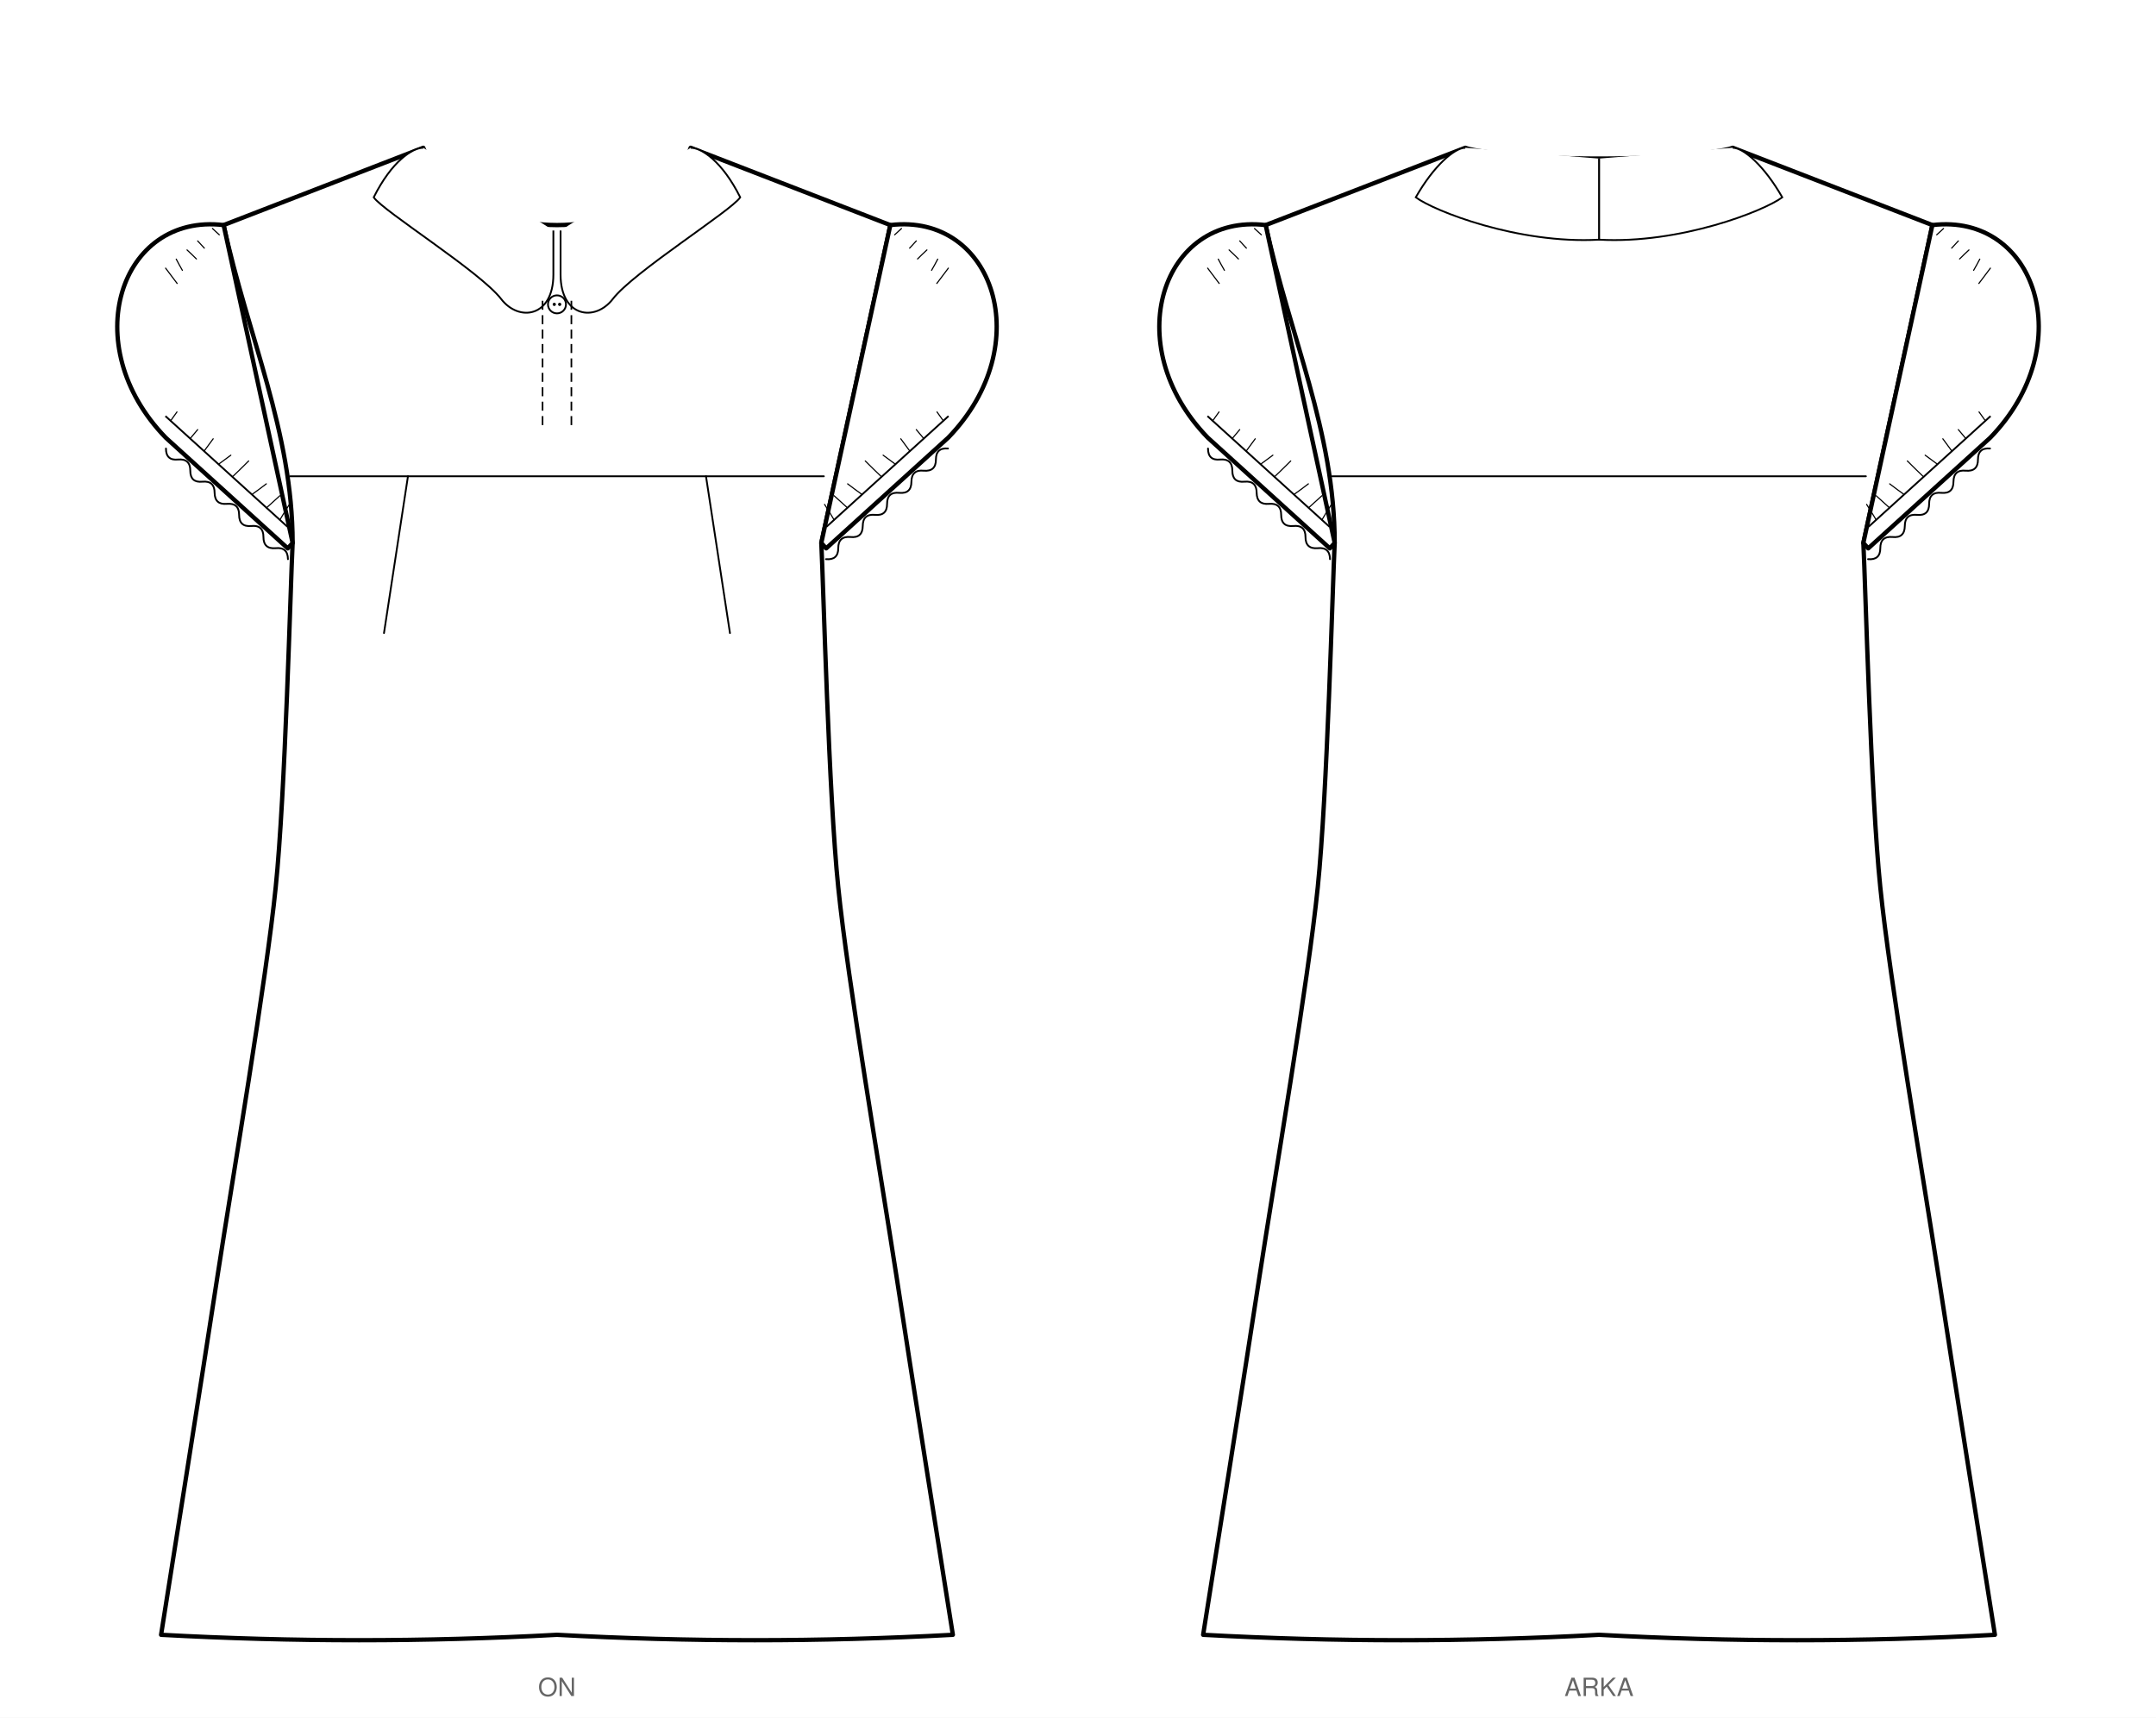
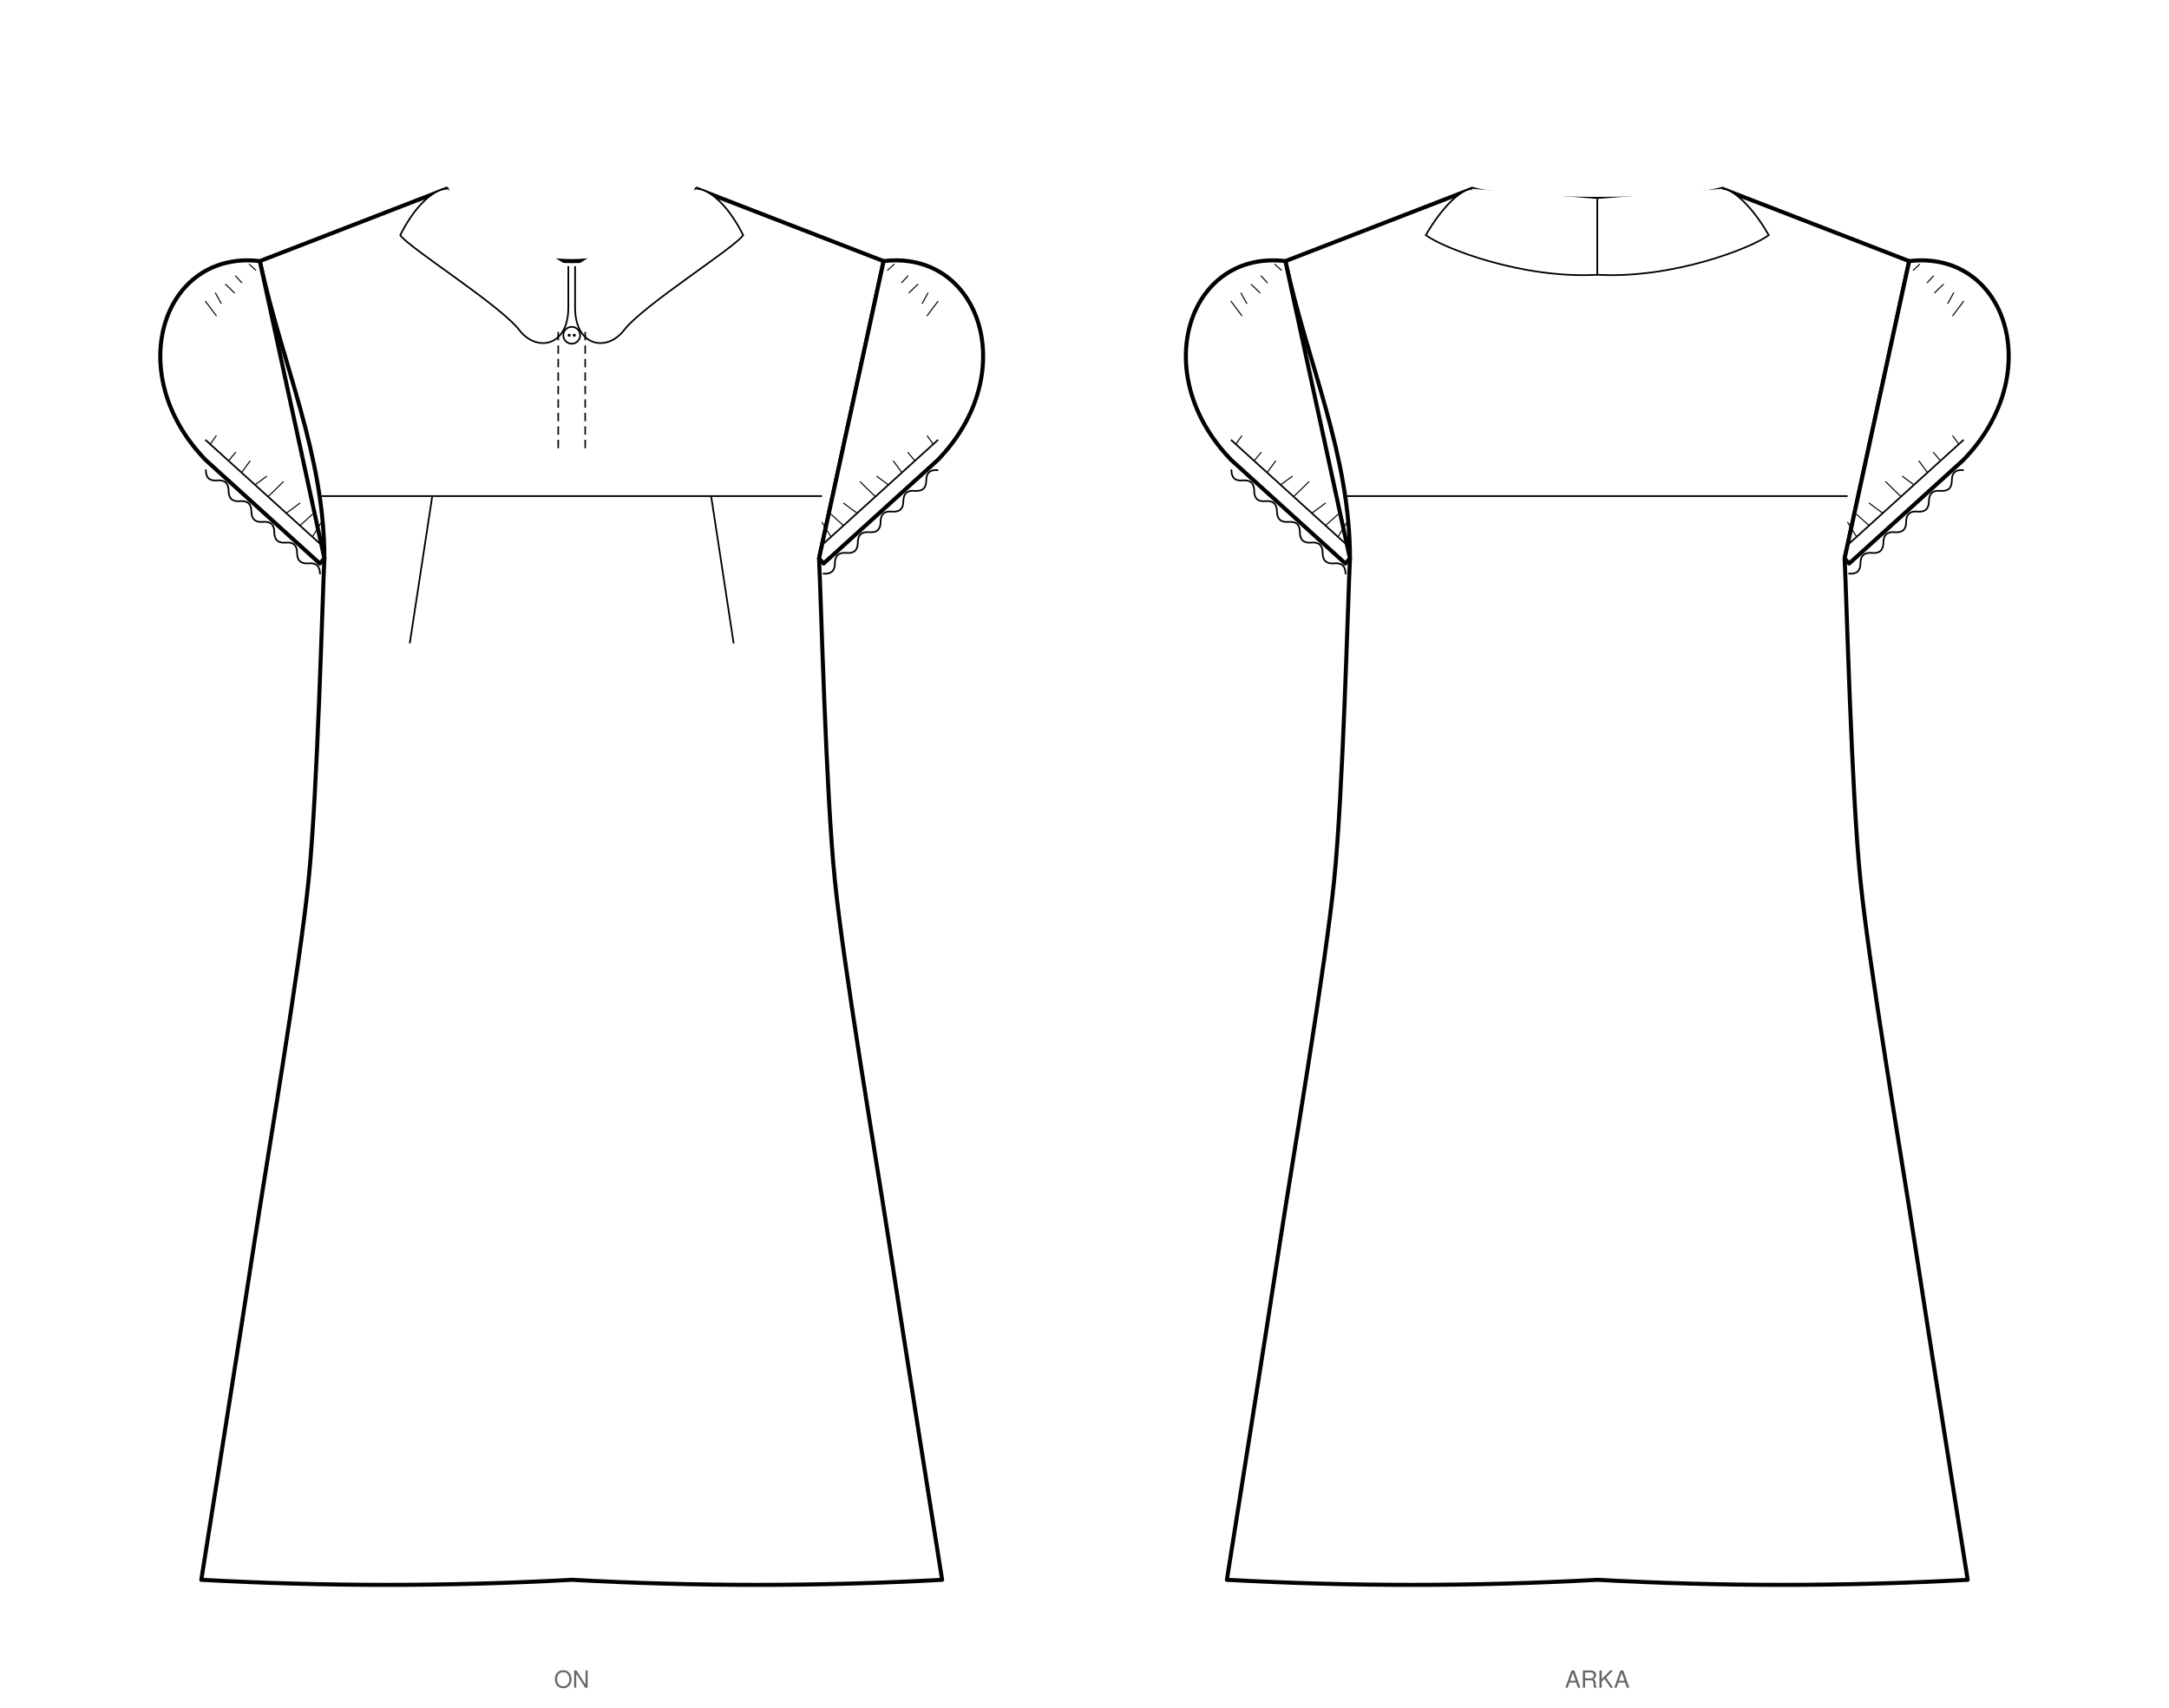
- <svg xmlns="http://www.w3.org/2000/svg" viewBox="0 0 1196.5 953.2" width="1196.5mm" height="953.2mm" data-siluet="v1" data-kaynak="67871839968cc8670d5ecb908181c4dd4d292d791511cac6d79f064dcfbd823d">
-   <rect width="1196.5" height="953.2" fill="#fff" />
-   <g transform="translate(309.1 78.0)" data-gorunum="on">
+ <svg xmlns="http://www.w3.org/2000/svg" viewBox="0 0 1286.5 1013.2" width="1286.5mm" height="1013.2mm" data-siluet="v1" data-kaynak="67871839968cc8670d5ecb908181c4dd4d292d791511cac6d79f064dcfbd823d">
+   <rect width="1286.5" height="1013.2" fill="#fff" />
+   <g transform="translate(339.1 108.0)" data-gorunum="on">
    <path d="M 0.0 46.9 C 44.5 46.9 69.8 16.9 74.2 4.0 L 185.0 46.9 L 146.7 223.3 C 147.9 247.5 150.8 362.9 156.1 414.4 C 161.3 465.9 180.2 577.0 188.3 629.5 C 196.3 682.0 215.7 803.9 219.7 829.2 Q 109.8 835.2 0.0 829.2 Q -109.8 835.2 -219.7 829.2 C -215.7 803.9 -196.3 682.0 -188.3 629.5 C -180.2 577.0 -161.3 465.9 -156.1 414.4 C -150.8 362.9 -147.9 247.5 -146.7 223.3 C -146.7 161.6 -171.6 108.6 -185.0 46.9 L -74.2 4.0 C -69.8 16.9 -44.5 46.9 0.0 46.9 Z" fill="#fff" stroke="#000" stroke-width="2.4" stroke-linejoin="round" />
    <path d="M 185.0 46.9 C 242.3 40.1 267.1 113.4 217.1 164.9 L 149.4 226.3 L 146.7 223.3 Z" fill="#fff" stroke="#000" stroke-width="2.4" stroke-linejoin="round" />
    <path d="M 217.3 152.9 L 149.6 214.3" fill="none" stroke="#000" stroke-width="1" />
    <path d="M 214.4 155.5 q -1.6 -2.2 -3.5 -4.9" fill="none" stroke="#000" stroke-width="0.63" stroke-linecap="round" />
    <path d="M 203.5 165.3 q -1.8 -2.2 -4.1 -4.9" fill="none" stroke="#000" stroke-width="0.63" stroke-linecap="round" />
    <path d="M 195.8 172.3 q -2.2 -3.1 -5.0 -6.8" fill="none" stroke="#000" stroke-width="0.63" stroke-linecap="round" />
    <path d="M 187.8 179.6 q -3.1 -2.2 -6.8 -5.0" fill="none" stroke="#000" stroke-width="0.63" stroke-linecap="round" />
    <path d="M 180.1 186.6 q -4.1 -3.9 -9.0 -8.8" fill="none" stroke="#000" stroke-width="0.63" stroke-linecap="round" />
    <path d="M 169.3 196.4 q -3.7 -2.6 -8.0 -5.9" fill="none" stroke="#000" stroke-width="0.63" stroke-linecap="round" />
    <path d="M 161.2 203.8 q -3.3 -3.0 -7.4 -6.7" fill="none" stroke="#000" stroke-width="0.63" stroke-linecap="round" />
    <path d="M 153.8 210.5 q -2.3 -3.9 -5.3 -8.6" fill="none" stroke="#000" stroke-width="0.63" stroke-linecap="round" />
    <path d="M 217.0 170.9 Q 210.3 170.3 210.3 177.0 Q 210.3 183.8 203.5 183.2 Q 196.8 182.5 196.7 189.3 Q 196.7 196.1 190.0 195.5 Q 183.2 194.8 183.2 201.6 Q 183.2 208.4 176.4 207.7 Q 169.7 207.1 169.7 213.9 Q 169.6 220.7 162.9 220.0 Q 156.1 219.4 156.1 226.2 Q 156.1 232.9 149.3 232.3" fill="none" stroke="#000" stroke-width="1" stroke-linecap="round" />
    <path d="M 191.2 48.8 q -1.7 1.6 -3.8 3.5" fill="none" stroke="#000" stroke-width="0.63" stroke-linecap="round" />
    <path d="M 199.4 55.7 q -1.7 1.8 -3.7 4.0" fill="none" stroke="#000" stroke-width="0.63" stroke-linecap="round" />
    <path d="M 205.3 60.7 q -2.4 2.2 -5.2 5.0" fill="none" stroke="#000" stroke-width="0.63" stroke-linecap="round" />
    <path d="M 211.3 65.8 q -1.5 2.9 -3.4 6.2" fill="none" stroke="#000" stroke-width="0.63" stroke-linecap="round" />
    <path d="M 217.2 70.8 q -2.9 3.9 -6.4 8.5" fill="none" stroke="#000" stroke-width="0.63" stroke-linecap="round" />
    <path d="M -185.0 46.9 C -242.3 40.1 -267.1 113.4 -217.1 164.9 L -149.4 226.3 L -146.7 223.3 Z" fill="#fff" stroke="#000" stroke-width="2.4" stroke-linejoin="round" />
    <path d="M -217.3 152.9 L -149.6 214.3" fill="none" stroke="#000" stroke-width="1" />
    <path d="M -214.4 155.5 q 1.6 -2.2 3.5 -4.9" fill="none" stroke="#000" stroke-width="0.63" stroke-linecap="round" />
    <path d="M -203.5 165.3 q 1.8 -2.2 4.1 -4.9" fill="none" stroke="#000" stroke-width="0.63" stroke-linecap="round" />
    <path d="M -195.8 172.3 q 2.2 -3.1 5.0 -6.8" fill="none" stroke="#000" stroke-width="0.63" stroke-linecap="round" />
    <path d="M -187.8 179.6 q 3.1 -2.2 6.8 -5.0" fill="none" stroke="#000" stroke-width="0.63" stroke-linecap="round" />
    <path d="M -180.1 186.6 q 4.1 -3.9 9.0 -8.8" fill="none" stroke="#000" stroke-width="0.63" stroke-linecap="round" />
    <path d="M -169.3 196.4 q 3.7 -2.6 8.0 -5.9" fill="none" stroke="#000" stroke-width="0.63" stroke-linecap="round" />
    <path d="M -161.2 203.8 q 3.3 -3.0 7.4 -6.7" fill="none" stroke="#000" stroke-width="0.63" stroke-linecap="round" />
    <path d="M -153.8 210.5 q 2.3 -3.9 5.3 -8.6" fill="none" stroke="#000" stroke-width="0.63" stroke-linecap="round" />
    <path d="M -217.0 170.9 Q -217.0 177.7 -210.3 177.0 Q -203.5 176.4 -203.5 183.2 Q -203.5 190.0 -196.7 189.3 Q -190.0 188.7 -190.0 195.5 Q -189.9 202.2 -183.2 201.6 Q -176.4 201.0 -176.4 207.7 Q -176.4 214.5 -169.7 213.9 Q -162.9 213.2 -162.9 220.0 Q -162.9 226.8 -156.1 226.2 Q -149.4 225.5 -149.3 232.3" fill="none" stroke="#000" stroke-width="1" stroke-linecap="round" />
    <path d="M -191.2 48.8 q 1.7 1.6 3.8 3.5" fill="none" stroke="#000" stroke-width="0.63" stroke-linecap="round" />
    <path d="M -199.4 55.7 q 1.7 1.8 3.7 4.0" fill="none" stroke="#000" stroke-width="0.63" stroke-linecap="round" />
    <path d="M -205.3 60.7 q 2.4 2.2 5.2 5.0" fill="none" stroke="#000" stroke-width="0.63" stroke-linecap="round" />
    <path d="M -211.3 65.8 q 1.5 2.9 3.4 6.2" fill="none" stroke="#000" stroke-width="0.63" stroke-linecap="round" />
    <path d="M -217.2 70.8 q 2.9 3.9 6.4 8.5" fill="none" stroke="#000" stroke-width="0.63" stroke-linecap="round" />
    <path d="M -148.1 186.3 L 148.1 186.3" fill="none" stroke="#000" stroke-width="1" stroke-linecap="round" />
    <path d="M 82.7 186.3 L 96.0 273.3" fill="none" stroke="#000" stroke-width="1" stroke-linecap="round" />
    <path d="M -82.7 186.3 L -96.0 273.3" fill="none" stroke="#000" stroke-width="1" stroke-linecap="round" />
    <path d="M 2.0 49.9 L 2.0 74.4 C 2.0 97.9 21.0 100.9 31.0 87.9 C 42.5 72.9 96.7 39.0 101.7 31.5 C 91.7 11.5 80.2 4.0 74.2 4.0" fill="#fff" stroke="#000" stroke-width="1" />
    <path d="M -2.0 49.9 L -2.0 74.4 C -2.0 97.9 -21.0 100.9 -31.0 87.9 C -42.5 72.9 -96.7 39.0 -101.7 31.5 C -91.7 11.5 -80.2 4.0 -74.2 4.0" fill="#fff" stroke="#000" stroke-width="1" />
    <path d="M -8.0 88.9 L -8.0 158.9 M 8.0 88.9 L 8.0 158.9" fill="none" stroke="#000" stroke-width="0.9" stroke-dasharray="5,3" />
    <circle cx="0.0" cy="90.9" r="5.0" fill="#fff" stroke="#000" stroke-width="1" />
    <circle cx="-1.5" cy="90.9" r="0.9" fill="#000" />
    <circle cx="1.5" cy="90.9" r="0.9" fill="#000" />
  </g>
-   <text x="309.1" y="941.2" font-family="Helvetica, Arial, sans-serif" font-size="14" text-anchor="middle" fill="#666">ON</text>
-   <g transform="translate(887.4 78.0)" data-gorunum="arka">
+   <text x="339.1" y="1001.2" font-family="Helvetica, Arial, sans-serif" font-size="14" text-anchor="middle" fill="#666">ON</text>
+   <g transform="translate(947.4 108.0)" data-gorunum="arka">
    <path d="M 0.0 10.0 C 44.5 10.0 69.8 5.8 74.2 4.0 L 185.0 46.9 L 146.7 223.3 C 147.9 247.5 150.8 362.9 156.1 414.4 C 161.3 465.9 180.2 577.0 188.3 629.5 C 196.3 682.0 215.7 803.9 219.7 829.2 Q 109.8 835.2 0.0 829.2 Q -109.8 835.2 -219.7 829.2 C -215.7 803.9 -196.3 682.0 -188.3 629.5 C -180.2 577.0 -161.3 465.9 -156.1 414.4 C -150.8 362.9 -147.9 247.5 -146.7 223.3 C -146.7 161.6 -171.6 108.6 -185.0 46.9 L -74.2 4.0 C -69.8 5.8 -44.5 10.0 0.0 10.0 Z" fill="#fff" stroke="#000" stroke-width="2.4" stroke-linejoin="round" />
    <path d="M 185.0 46.9 C 242.3 40.1 267.1 113.4 217.1 164.9 L 149.4 226.3 L 146.7 223.3 Z" fill="#fff" stroke="#000" stroke-width="2.4" stroke-linejoin="round" />
    <path d="M 217.3 152.9 L 149.6 214.3" fill="none" stroke="#000" stroke-width="1" />
    <path d="M 214.4 155.5 q -1.6 -2.2 -3.5 -4.9" fill="none" stroke="#000" stroke-width="0.63" stroke-linecap="round" />
    <path d="M 203.5 165.3 q -1.8 -2.2 -4.1 -4.9" fill="none" stroke="#000" stroke-width="0.63" stroke-linecap="round" />
    <path d="M 195.8 172.3 q -2.2 -3.1 -5.0 -6.8" fill="none" stroke="#000" stroke-width="0.63" stroke-linecap="round" />
    <path d="M 187.8 179.6 q -3.1 -2.2 -6.8 -5.0" fill="none" stroke="#000" stroke-width="0.63" stroke-linecap="round" />
    <path d="M 180.1 186.6 q -4.1 -3.9 -9.0 -8.8" fill="none" stroke="#000" stroke-width="0.63" stroke-linecap="round" />
    <path d="M 169.3 196.4 q -3.7 -2.6 -8.0 -5.9" fill="none" stroke="#000" stroke-width="0.63" stroke-linecap="round" />
    <path d="M 161.2 203.8 q -3.3 -3.0 -7.4 -6.7" fill="none" stroke="#000" stroke-width="0.63" stroke-linecap="round" />
    <path d="M 153.8 210.5 q -2.3 -3.9 -5.3 -8.6" fill="none" stroke="#000" stroke-width="0.63" stroke-linecap="round" />
    <path d="M 217.0 170.9 Q 210.3 170.3 210.3 177.0 Q 210.3 183.8 203.5 183.2 Q 196.8 182.5 196.7 189.3 Q 196.7 196.1 190.0 195.5 Q 183.2 194.8 183.2 201.6 Q 183.2 208.4 176.4 207.7 Q 169.7 207.1 169.7 213.9 Q 169.6 220.7 162.9 220.0 Q 156.1 219.4 156.1 226.2 Q 156.1 232.9 149.3 232.3" fill="none" stroke="#000" stroke-width="1" stroke-linecap="round" />
    <path d="M 191.2 48.8 q -1.7 1.6 -3.8 3.5" fill="none" stroke="#000" stroke-width="0.63" stroke-linecap="round" />
    <path d="M 199.4 55.7 q -1.7 1.8 -3.7 4.0" fill="none" stroke="#000" stroke-width="0.63" stroke-linecap="round" />
    <path d="M 205.3 60.7 q -2.4 2.2 -5.2 5.0" fill="none" stroke="#000" stroke-width="0.63" stroke-linecap="round" />
    <path d="M 211.3 65.8 q -1.5 2.9 -3.4 6.2" fill="none" stroke="#000" stroke-width="0.63" stroke-linecap="round" />
    <path d="M 217.2 70.8 q -2.9 3.9 -6.4 8.5" fill="none" stroke="#000" stroke-width="0.63" stroke-linecap="round" />
    <path d="M -185.0 46.9 C -242.3 40.1 -267.1 113.4 -217.1 164.9 L -149.4 226.3 L -146.7 223.3 Z" fill="#fff" stroke="#000" stroke-width="2.4" stroke-linejoin="round" />
    <path d="M -217.3 152.9 L -149.6 214.3" fill="none" stroke="#000" stroke-width="1" />
    <path d="M -214.4 155.5 q 1.6 -2.2 3.5 -4.9" fill="none" stroke="#000" stroke-width="0.63" stroke-linecap="round" />
    <path d="M -203.5 165.3 q 1.8 -2.2 4.1 -4.9" fill="none" stroke="#000" stroke-width="0.63" stroke-linecap="round" />
    <path d="M -195.8 172.3 q 2.2 -3.1 5.0 -6.8" fill="none" stroke="#000" stroke-width="0.63" stroke-linecap="round" />
    <path d="M -187.8 179.6 q 3.1 -2.2 6.8 -5.0" fill="none" stroke="#000" stroke-width="0.63" stroke-linecap="round" />
    <path d="M -180.1 186.6 q 4.1 -3.9 9.0 -8.8" fill="none" stroke="#000" stroke-width="0.63" stroke-linecap="round" />
    <path d="M -169.3 196.4 q 3.7 -2.6 8.0 -5.9" fill="none" stroke="#000" stroke-width="0.63" stroke-linecap="round" />
    <path d="M -161.2 203.8 q 3.3 -3.0 7.4 -6.7" fill="none" stroke="#000" stroke-width="0.63" stroke-linecap="round" />
    <path d="M -153.8 210.5 q 2.3 -3.9 5.3 -8.6" fill="none" stroke="#000" stroke-width="0.63" stroke-linecap="round" />
    <path d="M -217.0 170.9 Q -217.0 177.7 -210.3 177.0 Q -203.5 176.4 -203.5 183.2 Q -203.5 190.0 -196.7 189.3 Q -190.0 188.7 -190.0 195.5 Q -189.9 202.2 -183.2 201.6 Q -176.4 201.0 -176.4 207.7 Q -176.4 214.5 -169.7 213.9 Q -162.9 213.2 -162.9 220.0 Q -162.9 226.8 -156.1 226.2 Q -149.4 225.5 -149.3 232.3" fill="none" stroke="#000" stroke-width="1" stroke-linecap="round" />
    <path d="M -191.2 48.8 q 1.7 1.6 3.8 3.5" fill="none" stroke="#000" stroke-width="0.63" stroke-linecap="round" />
    <path d="M -199.4 55.7 q 1.7 1.8 3.7 4.0" fill="none" stroke="#000" stroke-width="0.63" stroke-linecap="round" />
    <path d="M -205.3 60.7 q 2.4 2.2 5.2 5.0" fill="none" stroke="#000" stroke-width="0.63" stroke-linecap="round" />
    <path d="M -211.3 65.8 q 1.5 2.9 3.4 6.2" fill="none" stroke="#000" stroke-width="0.63" stroke-linecap="round" />
    <path d="M -217.2 70.8 q 2.9 3.9 6.4 8.5" fill="none" stroke="#000" stroke-width="0.63" stroke-linecap="round" />
    <path d="M -148.1 186.3 L 148.1 186.3" fill="none" stroke="#000" stroke-width="1" stroke-linecap="round" />
    <path d="M 0.0 10.0 L 0.0 55.0 C 45.0 57.5 91.7 39.0 101.7 31.5 C 91.7 14.0 80.2 4.0 74.2 4.0" fill="#fff" stroke="#000" stroke-width="1" />
    <path d="M 0.0 10.0 L 0.0 55.0 C -45.0 57.5 -91.7 39.0 -101.7 31.5 C -91.7 14.0 -80.2 4.0 -74.2 4.0" fill="#fff" stroke="#000" stroke-width="1" />
  </g>
-   <text x="887.4" y="941.2" font-family="Helvetica, Arial, sans-serif" font-size="14" text-anchor="middle" fill="#666">ARKA</text>
+   <text x="947.4" y="1001.2" font-family="Helvetica, Arial, sans-serif" font-size="14" text-anchor="middle" fill="#666">ARKA</text>
</svg>
